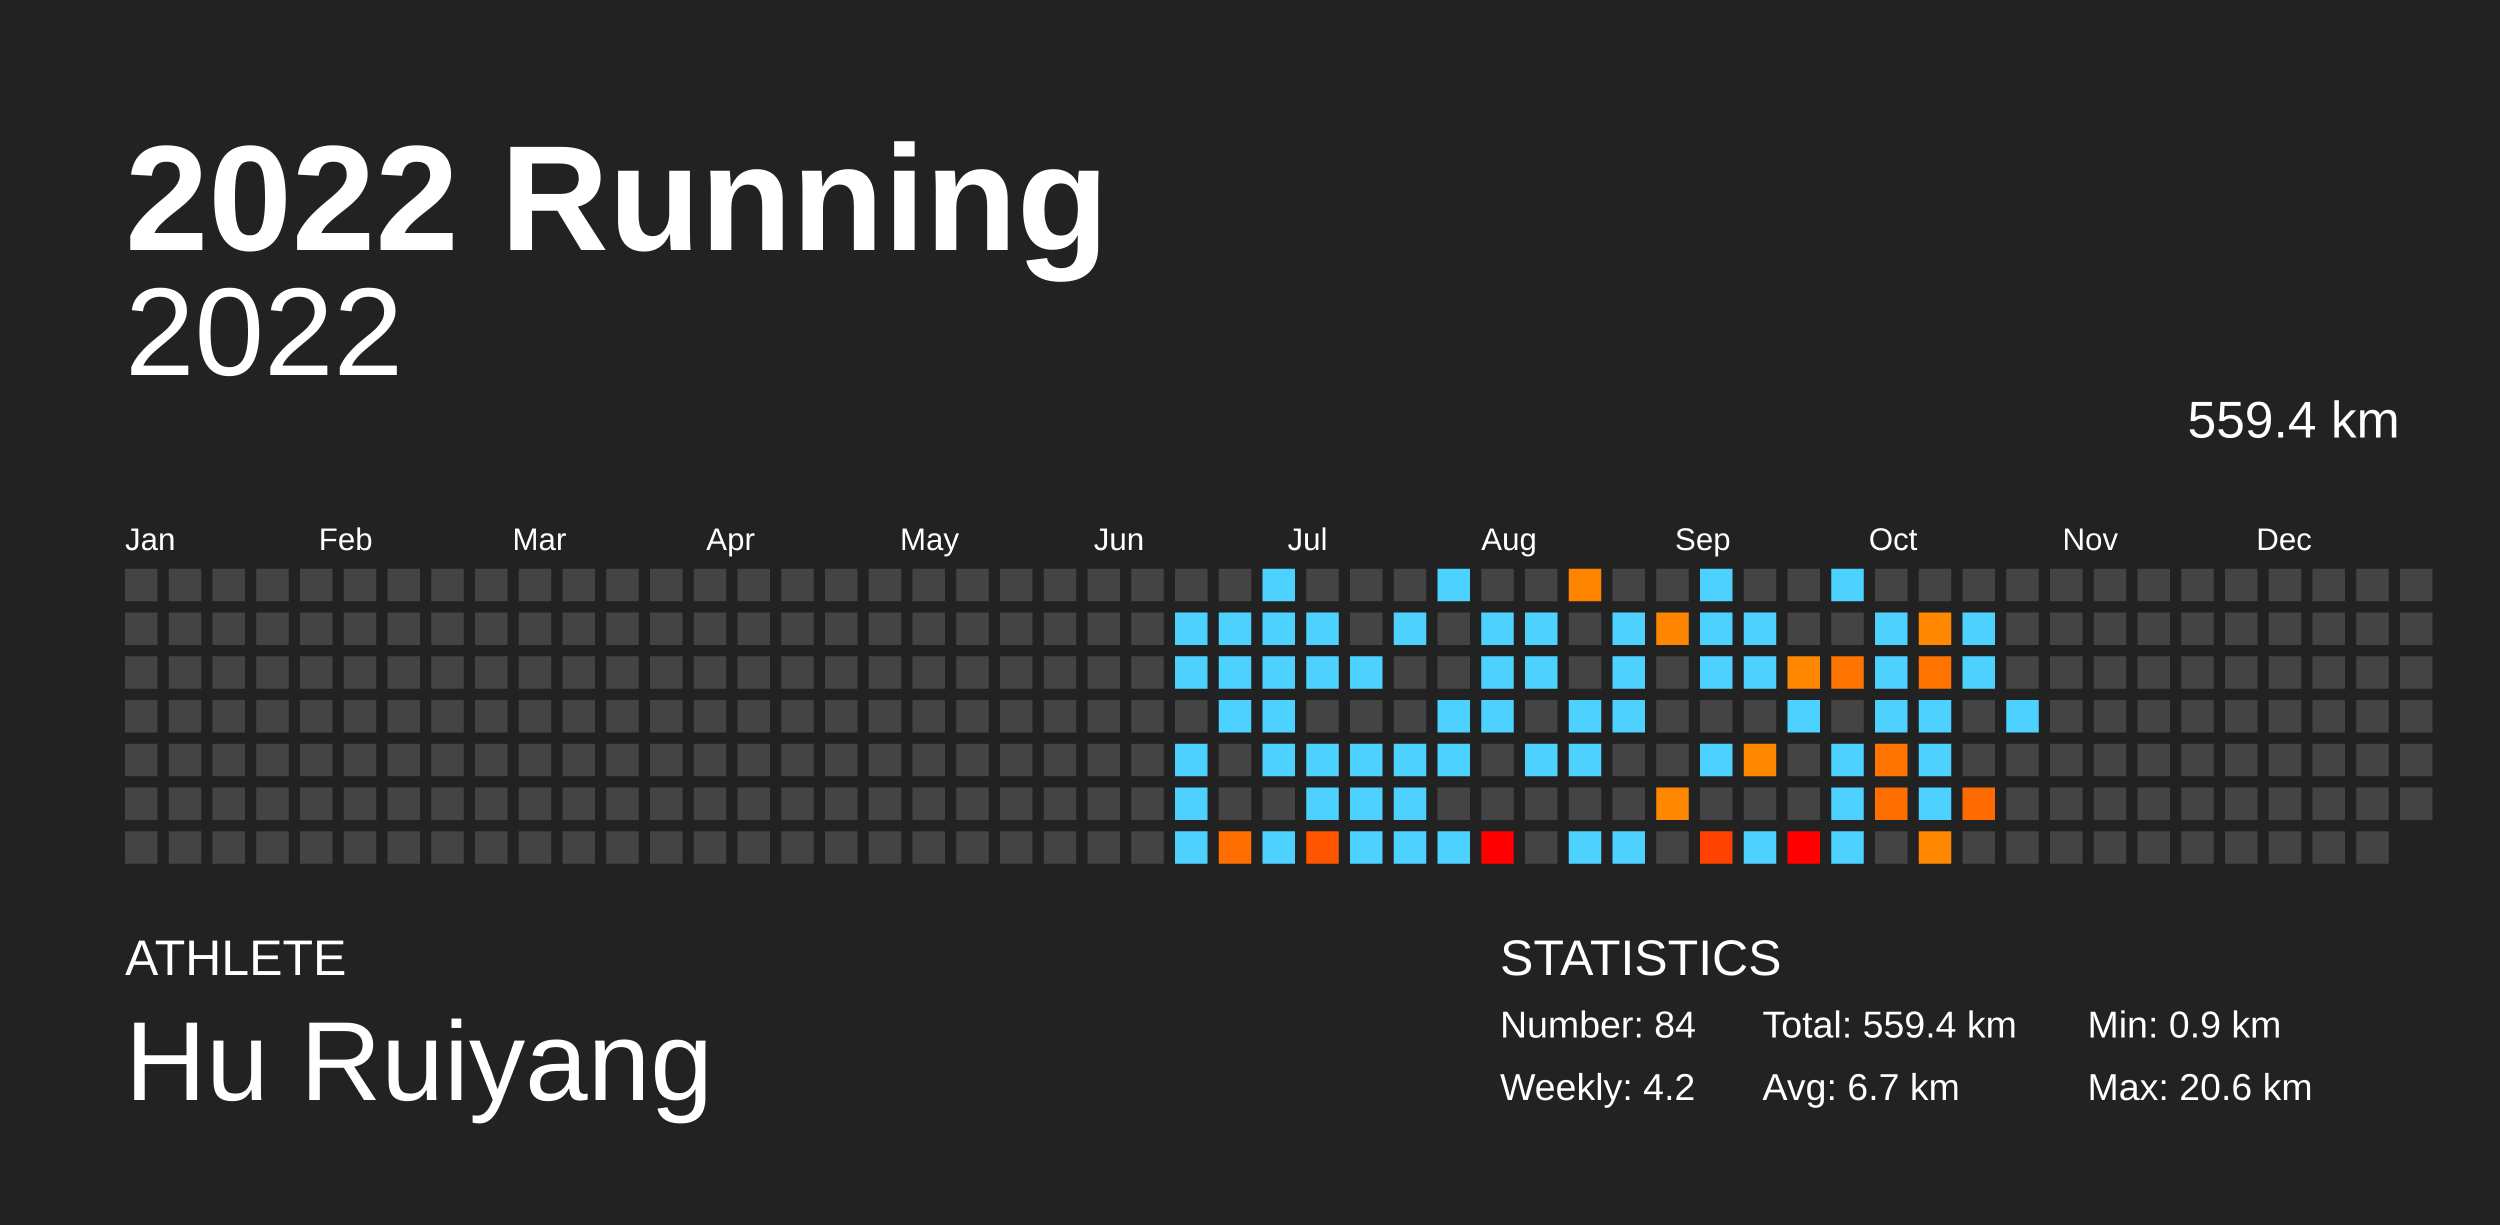
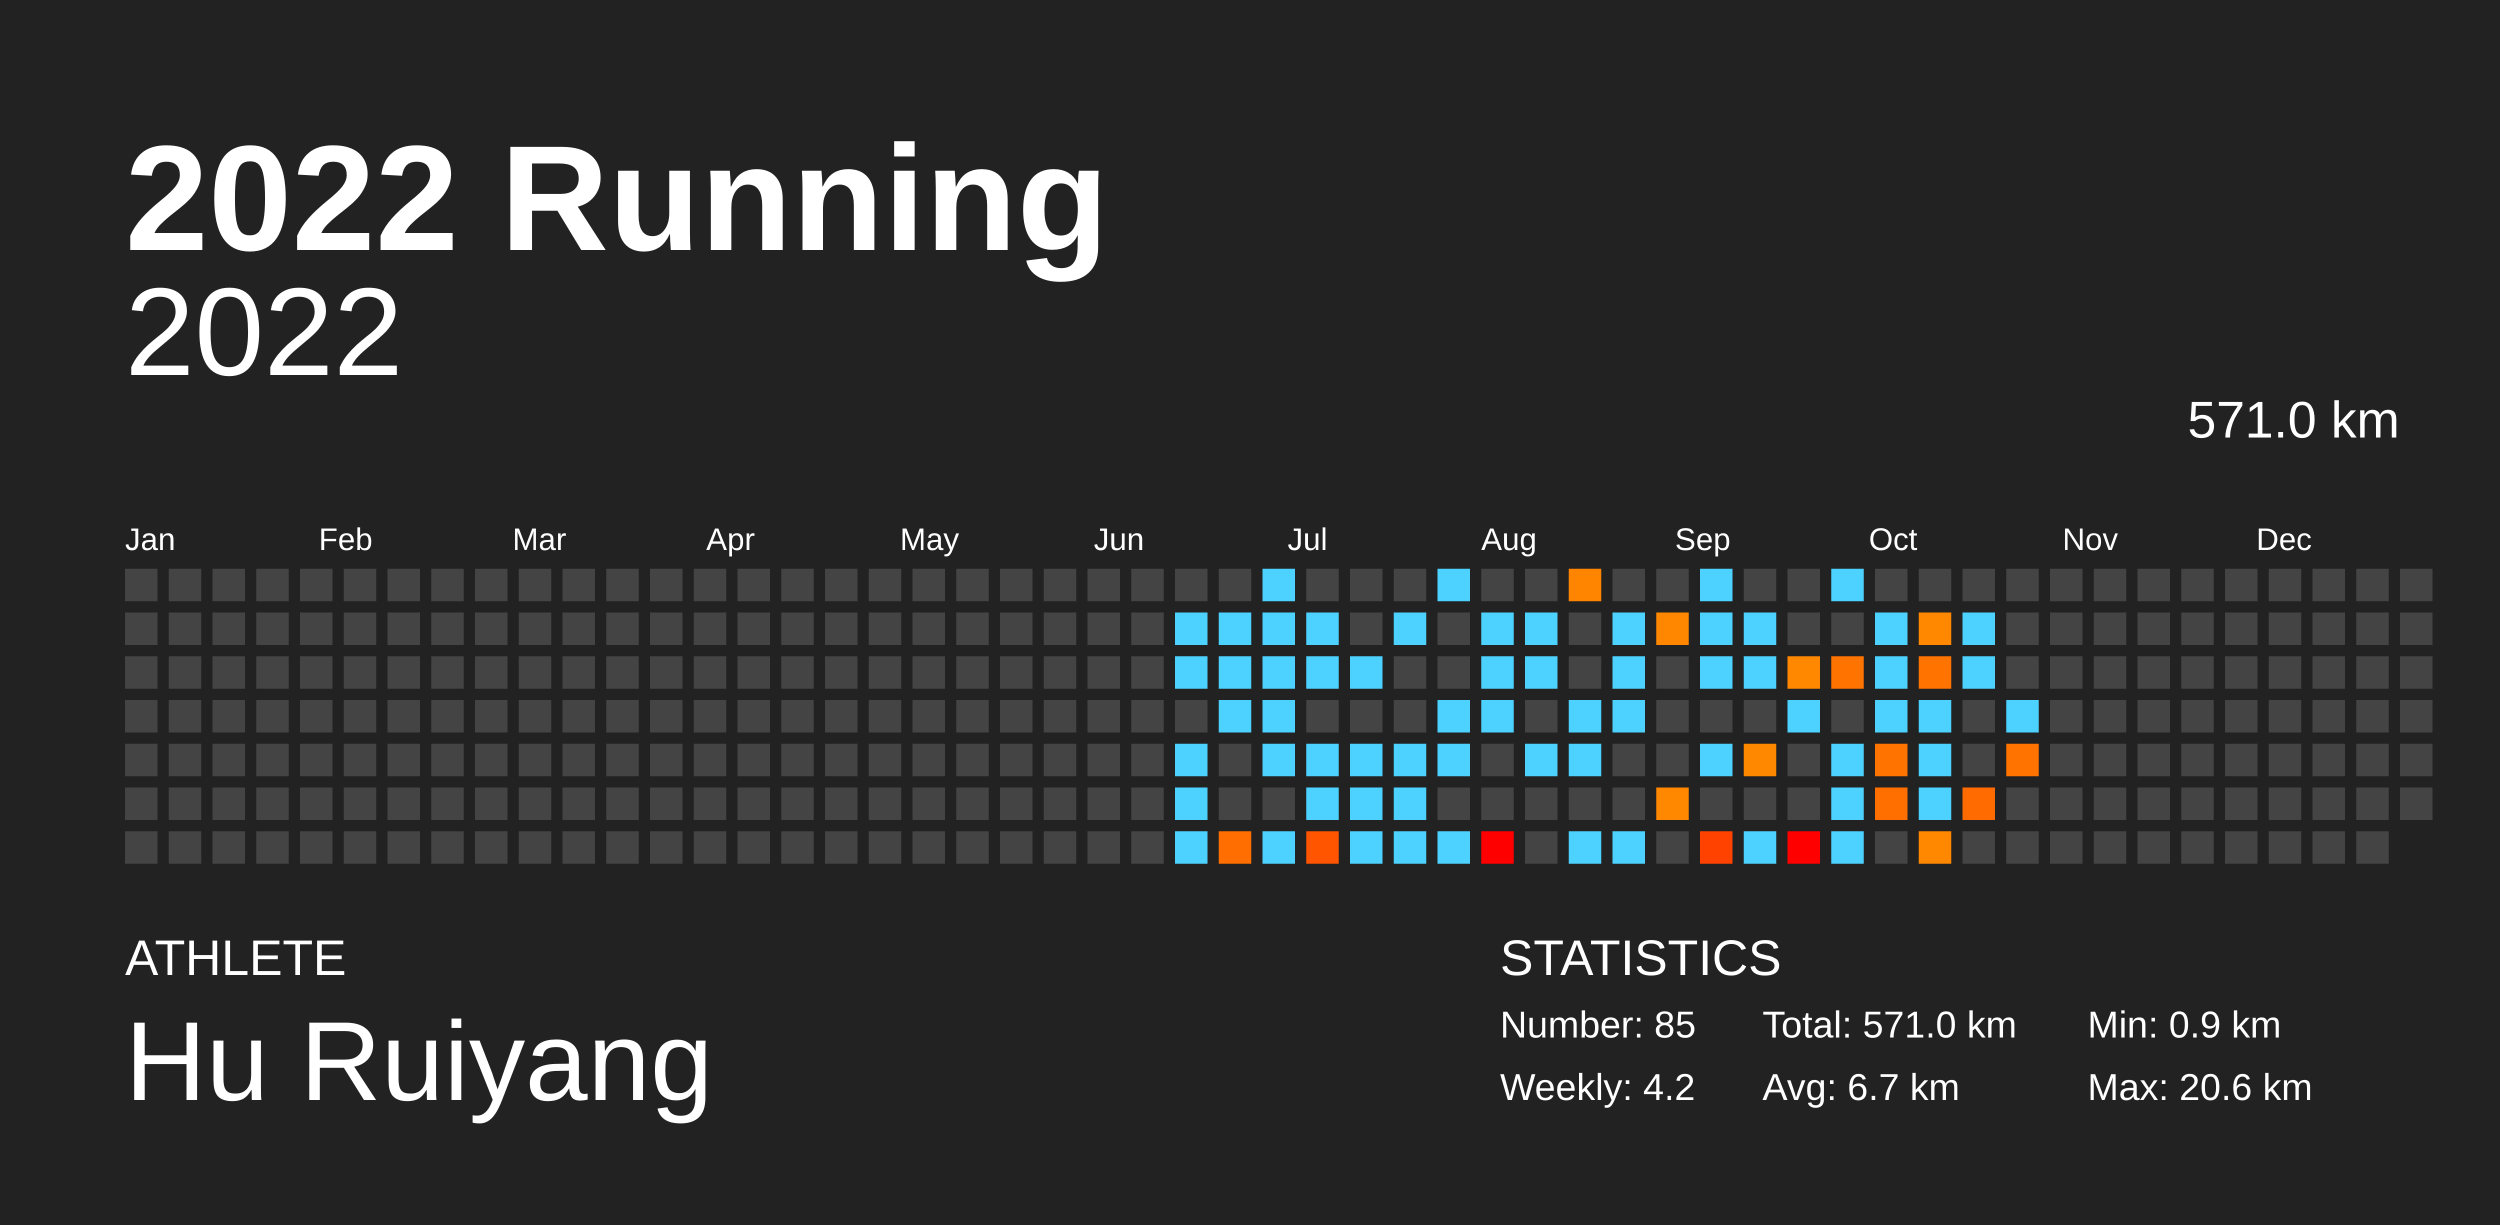
<svg xmlns="http://www.w3.org/2000/svg" baseProfile="full" height="98mm" version="1.1" viewBox="0,0,200,98" width="200mm">
  <defs />
  <rect fill="#222222" height="98" width="200" x="0" y="0" />
  <text fill="#FFFFFF" style="font-size:12px; font-family:Arial; font-weight:bold;" x="10" y="20">2022 Running</text>
  <text fill="#FFFFFF" style="font-size:4px; font-family:Arial" x="10" y="78">ATHLETE</text>
  <text fill="#FFFFFF" style="font-size:9px; font-family:Arial" x="10" y="88">Hu Ruiyang</text>
  <text fill="#FFFFFF" style="font-size:4px; font-family:Arial" x="120" y="78">STATISTICS</text>
-   <text fill="#FFFFFF" style="font-size:3px; font-family:Arial" x="120" y="83">Number: 84</text>
+   <text fill="#FFFFFF" style="font-size:3px; font-family:Arial" x="120" y="83">Number: 85</text>
  <text fill="#FFFFFF" style="font-size:3px; font-family:Arial" x="120" y="88">Weekly: 4.2</text>
-   <text fill="#FFFFFF" style="font-size:3px; font-family:Arial" x="141" y="83">Total: 559.4 km</text>
+   <text fill="#FFFFFF" style="font-size:3px; font-family:Arial" x="141" y="83">Total: 571.0 km</text>
  <text fill="#FFFFFF" style="font-size:3px; font-family:Arial" x="141" y="88">Avg: 6.7 km</text>
  <text fill="#FFFFFF" style="font-size:3px; font-family:Arial" x="167" y="83">Min: 0.9 km</text>
  <text fill="#FFFFFF" style="font-size:3px; font-family:Arial" x="167" y="88">Max: 20.6 km</text>
  <text alignment-baseline="hanging" fill="#FFFFFF" style="font-size:10.0px; font-family:Arial;" x="10" y="30">2022</text>
-   <text alignment-baseline="hanging" fill="#FFFFFF" style="font-size:4.125px; font-family:Arial;" x="175" y="35">559.4 km</text>
+   <text alignment-baseline="hanging" fill="#FFFFFF" style="font-size:4.125px; font-family:Arial;" x="175" y="35">571.0 km</text>
  <text fill="#FFFFFF" style="font-size:2.5px; font-family:Arial" x="10.0" y="44">Jan</text>
  <text fill="#FFFFFF" style="font-size:2.5px; font-family:Arial" x="25.5" y="44">Feb</text>
  <text fill="#FFFFFF" style="font-size:2.5px; font-family:Arial" x="41.0" y="44">Mar</text>
  <text fill="#FFFFFF" style="font-size:2.5px; font-family:Arial" x="56.5" y="44">Apr</text>
  <text fill="#FFFFFF" style="font-size:2.5px; font-family:Arial" x="72.0" y="44">May</text>
  <text fill="#FFFFFF" style="font-size:2.5px; font-family:Arial" x="87.5" y="44">Jun</text>
  <text fill="#FFFFFF" style="font-size:2.5px; font-family:Arial" x="103.0" y="44">Jul</text>
  <text fill="#FFFFFF" style="font-size:2.5px; font-family:Arial" x="118.5" y="44">Aug</text>
  <text fill="#FFFFFF" style="font-size:2.5px; font-family:Arial" x="134.0" y="44">Sep</text>
  <text fill="#FFFFFF" style="font-size:2.5px; font-family:Arial" x="149.5" y="44">Oct</text>
  <text fill="#FFFFFF" style="font-size:2.5px; font-family:Arial" x="165.0" y="44">Nov</text>
  <text fill="#FFFFFF" style="font-size:2.5px; font-family:Arial" x="180.5" y="44">Dec</text>
  <rect fill="#444444" height="2.6" width="2.6" x="10.0" y="45.5" />
  <rect fill="#444444" height="2.6" width="2.6" x="10.0" y="49.0" />
  <rect fill="#444444" height="2.6" width="2.6" x="10.0" y="52.5" />
  <rect fill="#444444" height="2.6" width="2.6" x="10.0" y="56.0" />
  <rect fill="#444444" height="2.6" width="2.6" x="10.0" y="59.5" />
  <rect fill="#444444" height="2.6" width="2.6" x="10.0" y="63.0" />
  <rect fill="#444444" height="2.6" width="2.6" x="10.0" y="66.5" />
  <rect fill="#444444" height="2.6" width="2.6" x="13.5" y="45.5" />
  <rect fill="#444444" height="2.6" width="2.6" x="13.5" y="49.0" />
  <rect fill="#444444" height="2.6" width="2.6" x="13.5" y="52.5" />
  <rect fill="#444444" height="2.6" width="2.6" x="13.5" y="56.0" />
  <rect fill="#444444" height="2.6" width="2.6" x="13.5" y="59.5" />
  <rect fill="#444444" height="2.6" width="2.6" x="13.5" y="63.0" />
  <rect fill="#444444" height="2.6" width="2.6" x="13.5" y="66.5" />
  <rect fill="#444444" height="2.6" width="2.6" x="17.0" y="45.5" />
  <rect fill="#444444" height="2.6" width="2.6" x="17.0" y="49.0" />
  <rect fill="#444444" height="2.6" width="2.6" x="17.0" y="52.5" />
  <rect fill="#444444" height="2.6" width="2.6" x="17.0" y="56.0" />
  <rect fill="#444444" height="2.6" width="2.6" x="17.0" y="59.5" />
  <rect fill="#444444" height="2.6" width="2.6" x="17.0" y="63.0" />
  <rect fill="#444444" height="2.6" width="2.6" x="17.0" y="66.5" />
  <rect fill="#444444" height="2.6" width="2.6" x="20.5" y="45.5" />
  <rect fill="#444444" height="2.6" width="2.6" x="20.5" y="49.0" />
  <rect fill="#444444" height="2.6" width="2.6" x="20.5" y="52.5" />
  <rect fill="#444444" height="2.6" width="2.6" x="20.5" y="56.0" />
  <rect fill="#444444" height="2.6" width="2.6" x="20.5" y="59.5" />
  <rect fill="#444444" height="2.6" width="2.6" x="20.5" y="63.0" />
  <rect fill="#444444" height="2.6" width="2.6" x="20.5" y="66.5" />
  <rect fill="#444444" height="2.6" width="2.6" x="24.0" y="45.5" />
  <rect fill="#444444" height="2.6" width="2.6" x="24.0" y="49.0" />
  <rect fill="#444444" height="2.6" width="2.6" x="24.0" y="52.5" />
  <rect fill="#444444" height="2.6" width="2.6" x="24.0" y="56.0" />
  <rect fill="#444444" height="2.6" width="2.6" x="24.0" y="59.5" />
  <rect fill="#444444" height="2.6" width="2.6" x="24.0" y="63.0" />
  <rect fill="#444444" height="2.6" width="2.6" x="24.0" y="66.5" />
  <rect fill="#444444" height="2.6" width="2.6" x="27.5" y="45.5" />
  <rect fill="#444444" height="2.6" width="2.6" x="27.5" y="49.0" />
  <rect fill="#444444" height="2.6" width="2.6" x="27.5" y="52.5" />
  <rect fill="#444444" height="2.6" width="2.6" x="27.5" y="56.0" />
  <rect fill="#444444" height="2.6" width="2.6" x="27.5" y="59.5" />
  <rect fill="#444444" height="2.6" width="2.6" x="27.5" y="63.0" />
  <rect fill="#444444" height="2.6" width="2.6" x="27.5" y="66.5" />
  <rect fill="#444444" height="2.6" width="2.6" x="31.0" y="45.5" />
  <rect fill="#444444" height="2.6" width="2.6" x="31.0" y="49.0" />
  <rect fill="#444444" height="2.6" width="2.6" x="31.0" y="52.5" />
  <rect fill="#444444" height="2.6" width="2.6" x="31.0" y="56.0" />
  <rect fill="#444444" height="2.6" width="2.6" x="31.0" y="59.5" />
  <rect fill="#444444" height="2.6" width="2.6" x="31.0" y="63.0" />
  <rect fill="#444444" height="2.6" width="2.6" x="31.0" y="66.5" />
  <rect fill="#444444" height="2.6" width="2.6" x="34.5" y="45.5" />
  <rect fill="#444444" height="2.6" width="2.6" x="34.5" y="49.0" />
  <rect fill="#444444" height="2.6" width="2.6" x="34.5" y="52.5" />
  <rect fill="#444444" height="2.6" width="2.6" x="34.5" y="56.0" />
  <rect fill="#444444" height="2.6" width="2.6" x="34.5" y="59.5" />
  <rect fill="#444444" height="2.6" width="2.6" x="34.5" y="63.0" />
  <rect fill="#444444" height="2.6" width="2.6" x="34.5" y="66.5" />
  <rect fill="#444444" height="2.6" width="2.6" x="38.0" y="45.5" />
  <rect fill="#444444" height="2.6" width="2.6" x="38.0" y="49.0" />
  <rect fill="#444444" height="2.6" width="2.6" x="38.0" y="52.5" />
  <rect fill="#444444" height="2.6" width="2.6" x="38.0" y="56.0" />
  <rect fill="#444444" height="2.6" width="2.6" x="38.0" y="59.5" />
  <rect fill="#444444" height="2.6" width="2.6" x="38.0" y="63.0" />
  <rect fill="#444444" height="2.6" width="2.6" x="38.0" y="66.5" />
  <rect fill="#444444" height="2.6" width="2.6" x="41.5" y="45.5" />
  <rect fill="#444444" height="2.6" width="2.6" x="41.5" y="49.0" />
  <rect fill="#444444" height="2.6" width="2.6" x="41.5" y="52.5" />
  <rect fill="#444444" height="2.6" width="2.6" x="41.5" y="56.0" />
  <rect fill="#444444" height="2.6" width="2.6" x="41.5" y="59.5" />
  <rect fill="#444444" height="2.6" width="2.6" x="41.5" y="63.0" />
  <rect fill="#444444" height="2.6" width="2.6" x="41.5" y="66.5" />
  <rect fill="#444444" height="2.6" width="2.6" x="45.0" y="45.5" />
  <rect fill="#444444" height="2.6" width="2.6" x="45.0" y="49.0" />
  <rect fill="#444444" height="2.6" width="2.6" x="45.0" y="52.5" />
  <rect fill="#444444" height="2.6" width="2.6" x="45.0" y="56.0" />
  <rect fill="#444444" height="2.6" width="2.6" x="45.0" y="59.5" />
  <rect fill="#444444" height="2.6" width="2.6" x="45.0" y="63.0" />
  <rect fill="#444444" height="2.6" width="2.6" x="45.0" y="66.5" />
  <rect fill="#444444" height="2.6" width="2.6" x="48.5" y="45.5" />
  <rect fill="#444444" height="2.6" width="2.6" x="48.5" y="49.0" />
  <rect fill="#444444" height="2.6" width="2.6" x="48.5" y="52.5" />
  <rect fill="#444444" height="2.6" width="2.6" x="48.5" y="56.0" />
  <rect fill="#444444" height="2.6" width="2.6" x="48.5" y="59.5" />
  <rect fill="#444444" height="2.6" width="2.6" x="48.5" y="63.0" />
  <rect fill="#444444" height="2.6" width="2.6" x="48.5" y="66.5" />
  <rect fill="#444444" height="2.6" width="2.6" x="52.0" y="45.5" />
  <rect fill="#444444" height="2.6" width="2.6" x="52.0" y="49.0" />
  <rect fill="#444444" height="2.6" width="2.6" x="52.0" y="52.5" />
  <rect fill="#444444" height="2.6" width="2.6" x="52.0" y="56.0" />
  <rect fill="#444444" height="2.6" width="2.6" x="52.0" y="59.5" />
  <rect fill="#444444" height="2.6" width="2.6" x="52.0" y="63.0" />
  <rect fill="#444444" height="2.6" width="2.6" x="52.0" y="66.5" />
  <rect fill="#444444" height="2.6" width="2.6" x="55.5" y="45.5" />
  <rect fill="#444444" height="2.6" width="2.6" x="55.5" y="49.0" />
  <rect fill="#444444" height="2.6" width="2.6" x="55.5" y="52.5" />
  <rect fill="#444444" height="2.6" width="2.6" x="55.5" y="56.0" />
  <rect fill="#444444" height="2.6" width="2.6" x="55.5" y="59.5" />
  <rect fill="#444444" height="2.6" width="2.6" x="55.5" y="63.0" />
  <rect fill="#444444" height="2.6" width="2.6" x="55.5" y="66.5" />
  <rect fill="#444444" height="2.6" width="2.6" x="59.0" y="45.5" />
  <rect fill="#444444" height="2.6" width="2.6" x="59.0" y="49.0" />
  <rect fill="#444444" height="2.6" width="2.6" x="59.0" y="52.5" />
  <rect fill="#444444" height="2.6" width="2.6" x="59.0" y="56.0" />
  <rect fill="#444444" height="2.6" width="2.6" x="59.0" y="59.5" />
  <rect fill="#444444" height="2.6" width="2.6" x="59.0" y="63.0" />
  <rect fill="#444444" height="2.6" width="2.6" x="59.0" y="66.5" />
  <rect fill="#444444" height="2.6" width="2.6" x="62.5" y="45.5" />
  <rect fill="#444444" height="2.6" width="2.6" x="62.5" y="49.0" />
  <rect fill="#444444" height="2.6" width="2.6" x="62.5" y="52.5" />
  <rect fill="#444444" height="2.6" width="2.6" x="62.5" y="56.0" />
  <rect fill="#444444" height="2.6" width="2.6" x="62.5" y="59.5" />
  <rect fill="#444444" height="2.6" width="2.6" x="62.5" y="63.0" />
  <rect fill="#444444" height="2.6" width="2.6" x="62.5" y="66.5" />
  <rect fill="#444444" height="2.6" width="2.6" x="66.0" y="45.5" />
  <rect fill="#444444" height="2.6" width="2.6" x="66.0" y="49.0" />
  <rect fill="#444444" height="2.6" width="2.6" x="66.0" y="52.5" />
  <rect fill="#444444" height="2.6" width="2.6" x="66.0" y="56.0" />
  <rect fill="#444444" height="2.6" width="2.6" x="66.0" y="59.5" />
  <rect fill="#444444" height="2.6" width="2.6" x="66.0" y="63.0" />
  <rect fill="#444444" height="2.6" width="2.6" x="66.0" y="66.5" />
  <rect fill="#444444" height="2.6" width="2.6" x="69.5" y="45.5" />
  <rect fill="#444444" height="2.6" width="2.6" x="69.5" y="49.0" />
  <rect fill="#444444" height="2.6" width="2.6" x="69.5" y="52.5" />
  <rect fill="#444444" height="2.6" width="2.6" x="69.5" y="56.0" />
  <rect fill="#444444" height="2.6" width="2.6" x="69.5" y="59.5" />
  <rect fill="#444444" height="2.6" width="2.6" x="69.5" y="63.0" />
  <rect fill="#444444" height="2.6" width="2.6" x="69.5" y="66.5" />
  <rect fill="#444444" height="2.6" width="2.6" x="73.0" y="45.5" />
  <rect fill="#444444" height="2.6" width="2.6" x="73.0" y="49.0" />
  <rect fill="#444444" height="2.6" width="2.6" x="73.0" y="52.5" />
  <rect fill="#444444" height="2.6" width="2.6" x="73.0" y="56.0" />
  <rect fill="#444444" height="2.6" width="2.6" x="73.0" y="59.5" />
  <rect fill="#444444" height="2.6" width="2.6" x="73.0" y="63.0" />
  <rect fill="#444444" height="2.6" width="2.6" x="73.0" y="66.5" />
  <rect fill="#444444" height="2.6" width="2.6" x="76.5" y="45.5" />
  <rect fill="#444444" height="2.6" width="2.6" x="76.5" y="49.0" />
  <rect fill="#444444" height="2.6" width="2.6" x="76.5" y="52.5" />
  <rect fill="#444444" height="2.6" width="2.6" x="76.5" y="56.0" />
  <rect fill="#444444" height="2.6" width="2.6" x="76.5" y="59.5" />
  <rect fill="#444444" height="2.6" width="2.6" x="76.5" y="63.0" />
  <rect fill="#444444" height="2.6" width="2.6" x="76.5" y="66.5" />
  <rect fill="#444444" height="2.6" width="2.6" x="80.0" y="45.5" />
  <rect fill="#444444" height="2.6" width="2.6" x="80.0" y="49.0" />
  <rect fill="#444444" height="2.6" width="2.6" x="80.0" y="52.5" />
  <rect fill="#444444" height="2.6" width="2.6" x="80.0" y="56.0" />
  <rect fill="#444444" height="2.6" width="2.6" x="80.0" y="59.5" />
  <rect fill="#444444" height="2.6" width="2.6" x="80.0" y="63.0" />
  <rect fill="#444444" height="2.6" width="2.6" x="80.0" y="66.5" />
  <rect fill="#444444" height="2.6" width="2.6" x="83.5" y="45.5" />
  <rect fill="#444444" height="2.6" width="2.6" x="83.5" y="49.0" />
  <rect fill="#444444" height="2.6" width="2.6" x="83.5" y="52.5" />
  <rect fill="#444444" height="2.6" width="2.6" x="83.5" y="56.0" />
  <rect fill="#444444" height="2.6" width="2.6" x="83.5" y="59.5" />
  <rect fill="#444444" height="2.6" width="2.6" x="83.5" y="63.0" />
  <rect fill="#444444" height="2.6" width="2.6" x="83.5" y="66.5" />
  <rect fill="#444444" height="2.6" width="2.6" x="87.0" y="45.5" />
  <rect fill="#444444" height="2.6" width="2.6" x="87.0" y="49.0" />
  <rect fill="#444444" height="2.6" width="2.6" x="87.0" y="52.5" />
  <rect fill="#444444" height="2.6" width="2.6" x="87.0" y="56.0" />
  <rect fill="#444444" height="2.6" width="2.6" x="87.0" y="59.5" />
  <rect fill="#444444" height="2.6" width="2.6" x="87.0" y="63.0" />
  <rect fill="#444444" height="2.6" width="2.6" x="87.0" y="66.5" />
  <rect fill="#444444" height="2.6" width="2.6" x="90.5" y="45.5" />
  <rect fill="#444444" height="2.6" width="2.6" x="90.5" y="49.0" />
  <rect fill="#444444" height="2.6" width="2.6" x="90.5" y="52.5" />
  <rect fill="#444444" height="2.6" width="2.6" x="90.5" y="56.0" />
  <rect fill="#444444" height="2.6" width="2.6" x="90.5" y="59.5" />
  <rect fill="#444444" height="2.6" width="2.6" x="90.5" y="63.0" />
  <rect fill="#444444" height="2.6" width="2.6" x="90.5" y="66.5" />
  <rect fill="#444444" height="2.6" width="2.6" x="94.0" y="45.5" />
  <rect fill="#4dd2ff" height="2.6" width="2.6" x="94.0" y="49.0" />
  <rect fill="#4dd2ff" height="2.6" width="2.6" x="94.0" y="52.5" />
  <rect fill="#444444" height="2.6" width="2.6" x="94.0" y="56.0" />
  <rect fill="#4dd2ff" height="2.6" width="2.6" x="94.0" y="59.5" />
  <rect fill="#4dd2ff" height="2.6" width="2.6" x="94.0" y="63.0" />
  <rect fill="#4dd2ff" height="2.6" width="2.6" x="94.0" y="66.5" />
  <rect fill="#444444" height="2.6" width="2.6" x="97.5" y="45.5" />
  <rect fill="#4dd2ff" height="2.6" width="2.6" x="97.5" y="49.0" />
  <rect fill="#4dd2ff" height="2.6" width="2.6" x="97.5" y="52.5" />
  <rect fill="#4dd2ff" height="2.6" width="2.6" x="97.5" y="56.0" />
  <rect fill="#444444" height="2.6" width="2.6" x="97.5" y="59.5" />
  <rect fill="#444444" height="2.6" width="2.6" x="97.5" y="63.0" />
  <rect fill="#ff6e00" height="2.6" width="2.6" x="97.5" y="66.5" />
  <rect fill="#4dd2ff" height="2.6" width="2.6" x="101.0" y="45.5" />
  <rect fill="#4dd2ff" height="2.6" width="2.6" x="101.0" y="49.0" />
  <rect fill="#4dd2ff" height="2.6" width="2.6" x="101.0" y="52.5" />
  <rect fill="#4dd2ff" height="2.6" width="2.6" x="101.0" y="56.0" />
  <rect fill="#4dd2ff" height="2.6" width="2.6" x="101.0" y="59.5" />
  <rect fill="#444444" height="2.6" width="2.6" x="101.0" y="63.0" />
  <rect fill="#4dd2ff" height="2.6" width="2.6" x="101.0" y="66.5" />
  <rect fill="#444444" height="2.6" width="2.6" x="104.5" y="45.5" />
  <rect fill="#4dd2ff" height="2.6" width="2.6" x="104.5" y="49.0" />
  <rect fill="#4dd2ff" height="2.6" width="2.6" x="104.5" y="52.5" />
  <rect fill="#444444" height="2.6" width="2.6" x="104.5" y="56.0" />
  <rect fill="#4dd2ff" height="2.6" width="2.6" x="104.5" y="59.5" />
  <rect fill="#4dd2ff" height="2.6" width="2.6" x="104.5" y="63.0" />
  <rect fill="#ff5400" height="2.6" width="2.6" x="104.5" y="66.5" />
  <rect fill="#444444" height="2.6" width="2.6" x="108.0" y="45.5" />
  <rect fill="#444444" height="2.6" width="2.6" x="108.0" y="49.0" />
  <rect fill="#4dd2ff" height="2.6" width="2.6" x="108.0" y="52.5" />
  <rect fill="#444444" height="2.6" width="2.6" x="108.0" y="56.0" />
  <rect fill="#4dd2ff" height="2.6" width="2.6" x="108.0" y="59.5" />
  <rect fill="#4dd2ff" height="2.6" width="2.6" x="108.0" y="63.0" />
  <rect fill="#4dd2ff" height="2.6" width="2.6" x="108.0" y="66.5" />
  <rect fill="#444444" height="2.6" width="2.6" x="111.5" y="45.5" />
  <rect fill="#4dd2ff" height="2.6" width="2.6" x="111.5" y="49.0" />
  <rect fill="#444444" height="2.6" width="2.6" x="111.5" y="52.5" />
  <rect fill="#444444" height="2.6" width="2.6" x="111.5" y="56.0" />
  <rect fill="#4dd2ff" height="2.6" width="2.6" x="111.5" y="59.5" />
  <rect fill="#4dd2ff" height="2.6" width="2.6" x="111.5" y="63.0" />
  <rect fill="#4dd2ff" height="2.6" width="2.6" x="111.5" y="66.5" />
  <rect fill="#4dd2ff" height="2.6" width="2.6" x="115.0" y="45.5" />
  <rect fill="#444444" height="2.6" width="2.6" x="115.0" y="49.0" />
  <rect fill="#444444" height="2.6" width="2.6" x="115.0" y="52.5" />
  <rect fill="#4dd2ff" height="2.6" width="2.6" x="115.0" y="56.0" />
  <rect fill="#4dd2ff" height="2.6" width="2.6" x="115.0" y="59.5" />
  <rect fill="#444444" height="2.6" width="2.6" x="115.0" y="63.0" />
  <rect fill="#4dd2ff" height="2.6" width="2.6" x="115.0" y="66.5" />
  <rect fill="#444444" height="2.6" width="2.6" x="118.5" y="45.5" />
  <rect fill="#4dd2ff" height="2.6" width="2.6" x="118.5" y="49.0" />
  <rect fill="#4dd2ff" height="2.6" width="2.6" x="118.5" y="52.5" />
  <rect fill="#4dd2ff" height="2.6" width="2.6" x="118.5" y="56.0" />
  <rect fill="#444444" height="2.6" width="2.6" x="118.5" y="59.5" />
  <rect fill="#444444" height="2.6" width="2.6" x="118.5" y="63.0" />
  <rect fill="red" height="2.6" width="2.6" x="118.5" y="66.5" />
  <rect fill="#444444" height="2.6" width="2.6" x="122.0" y="45.5" />
  <rect fill="#4dd2ff" height="2.6" width="2.6" x="122.0" y="49.0" />
  <rect fill="#4dd2ff" height="2.6" width="2.6" x="122.0" y="52.5" />
  <rect fill="#444444" height="2.6" width="2.6" x="122.0" y="56.0" />
  <rect fill="#4dd2ff" height="2.6" width="2.6" x="122.0" y="59.5" />
  <rect fill="#444444" height="2.6" width="2.6" x="122.0" y="63.0" />
  <rect fill="#444444" height="2.6" width="2.6" x="122.0" y="66.5" />
  <rect fill="#ff8400" height="2.6" width="2.6" x="125.5" y="45.5" />
  <rect fill="#444444" height="2.6" width="2.6" x="125.5" y="49.0" />
  <rect fill="#444444" height="2.6" width="2.6" x="125.5" y="52.5" />
  <rect fill="#4dd2ff" height="2.6" width="2.6" x="125.5" y="56.0" />
  <rect fill="#4dd2ff" height="2.6" width="2.6" x="125.5" y="59.5" />
  <rect fill="#444444" height="2.6" width="2.6" x="125.5" y="63.0" />
  <rect fill="#4dd2ff" height="2.6" width="2.6" x="125.5" y="66.5" />
  <rect fill="#444444" height="2.6" width="2.6" x="129.0" y="45.5" />
  <rect fill="#4dd2ff" height="2.6" width="2.6" x="129.0" y="49.0" />
  <rect fill="#4dd2ff" height="2.6" width="2.6" x="129.0" y="52.5" />
  <rect fill="#4dd2ff" height="2.6" width="2.6" x="129.0" y="56.0" />
  <rect fill="#444444" height="2.6" width="2.6" x="129.0" y="59.5" />
  <rect fill="#444444" height="2.6" width="2.6" x="129.0" y="63.0" />
  <rect fill="#4dd2ff" height="2.6" width="2.6" x="129.0" y="66.5" />
  <rect fill="#444444" height="2.6" width="2.6" x="132.5" y="45.5" />
  <rect fill="#ff8700" height="2.6" width="2.6" x="132.5" y="49.0" />
  <rect fill="#444444" height="2.6" width="2.6" x="132.5" y="52.5" />
  <rect fill="#444444" height="2.6" width="2.6" x="132.5" y="56.0" />
  <rect fill="#444444" height="2.6" width="2.6" x="132.5" y="59.5" />
  <rect fill="#ff8800" height="2.6" width="2.6" x="132.5" y="63.0" />
  <rect fill="#444444" height="2.6" width="2.6" x="132.5" y="66.5" />
  <rect fill="#4dd2ff" height="2.6" width="2.6" x="136.0" y="45.5" />
  <rect fill="#4dd2ff" height="2.6" width="2.6" x="136.0" y="49.0" />
  <rect fill="#4dd2ff" height="2.6" width="2.6" x="136.0" y="52.5" />
  <rect fill="#444444" height="2.6" width="2.6" x="136.0" y="56.0" />
  <rect fill="#4dd2ff" height="2.6" width="2.6" x="136.0" y="59.5" />
  <rect fill="#444444" height="2.6" width="2.6" x="136.0" y="63.0" />
  <rect fill="#ff4200" height="2.6" width="2.6" x="136.0" y="66.5" />
  <rect fill="#444444" height="2.6" width="2.6" x="139.5" y="45.5" />
  <rect fill="#4dd2ff" height="2.6" width="2.6" x="139.5" y="49.0" />
  <rect fill="#4dd2ff" height="2.6" width="2.6" x="139.5" y="52.5" />
  <rect fill="#444444" height="2.6" width="2.6" x="139.5" y="56.0" />
  <rect fill="#ff8800" height="2.6" width="2.6" x="139.5" y="59.5" />
  <rect fill="#444444" height="2.6" width="2.6" x="139.5" y="63.0" />
  <rect fill="#4dd2ff" height="2.6" width="2.6" x="139.5" y="66.5" />
  <rect fill="#444444" height="2.6" width="2.6" x="143.0" y="45.5" />
  <rect fill="#444444" height="2.6" width="2.6" x="143.0" y="49.0" />
  <rect fill="#ff8800" height="2.6" width="2.6" x="143.0" y="52.5" />
  <rect fill="#4dd2ff" height="2.6" width="2.6" x="143.0" y="56.0" />
  <rect fill="#444444" height="2.6" width="2.6" x="143.0" y="59.5" />
  <rect fill="#444444" height="2.6" width="2.6" x="143.0" y="63.0" />
  <rect fill="red" height="2.6" width="2.6" x="143.0" y="66.5" />
  <rect fill="#4dd2ff" height="2.6" width="2.6" x="146.5" y="45.5" />
  <rect fill="#444444" height="2.6" width="2.6" x="146.5" y="49.0" />
  <rect fill="#ff7400" height="2.6" width="2.6" x="146.5" y="52.5" />
  <rect fill="#444444" height="2.6" width="2.6" x="146.5" y="56.0" />
  <rect fill="#4dd2ff" height="2.6" width="2.6" x="146.5" y="59.5" />
  <rect fill="#4dd2ff" height="2.6" width="2.6" x="146.5" y="63.0" />
  <rect fill="#4dd2ff" height="2.6" width="2.6" x="146.5" y="66.5" />
  <rect fill="#444444" height="2.6" width="2.6" x="150.0" y="45.5" />
  <rect fill="#4dd2ff" height="2.6" width="2.6" x="150.0" y="49.0" />
  <rect fill="#4dd2ff" height="2.6" width="2.6" x="150.0" y="52.5" />
  <rect fill="#4dd2ff" height="2.6" width="2.6" x="150.0" y="56.0" />
  <rect fill="#ff7400" height="2.6" width="2.6" x="150.0" y="59.5" />
  <rect fill="#ff6f00" height="2.6" width="2.6" x="150.0" y="63.0" />
  <rect fill="#444444" height="2.6" width="2.6" x="150.0" y="66.5" />
  <rect fill="#444444" height="2.6" width="2.6" x="153.5" y="45.5" />
  <rect fill="#ff8800" height="2.6" width="2.6" x="153.5" y="49.0" />
  <rect fill="#ff7400" height="2.6" width="2.6" x="153.5" y="52.5" />
  <rect fill="#4dd2ff" height="2.6" width="2.6" x="153.5" y="56.0" />
  <rect fill="#4dd2ff" height="2.6" width="2.6" x="153.5" y="59.5" />
  <rect fill="#4dd2ff" height="2.6" width="2.6" x="153.5" y="63.0" />
  <rect fill="#ff8800" height="2.6" width="2.6" x="153.5" y="66.5" />
  <rect fill="#444444" height="2.6" width="2.6" x="157.0" y="45.5" />
  <rect fill="#4dd2ff" height="2.6" width="2.6" x="157.0" y="49.0" />
  <rect fill="#4dd2ff" height="2.6" width="2.6" x="157.0" y="52.5" />
  <rect fill="#444444" height="2.6" width="2.6" x="157.0" y="56.0" />
  <rect fill="#444444" height="2.6" width="2.6" x="157.0" y="59.5" />
  <rect fill="#ff6b00" height="2.6" width="2.6" x="157.0" y="63.0" />
  <rect fill="#444444" height="2.6" width="2.6" x="157.0" y="66.5" />
  <rect fill="#444444" height="2.6" width="2.6" x="160.5" y="45.5" />
  <rect fill="#444444" height="2.6" width="2.6" x="160.5" y="49.0" />
  <rect fill="#444444" height="2.6" width="2.6" x="160.5" y="52.5" />
  <rect fill="#4dd2ff" height="2.6" width="2.6" x="160.5" y="56.0" />
-   <rect fill="#444444" height="2.6" width="2.6" x="160.5" y="59.5" />
+   <rect fill="#ff7400" height="2.6" width="2.6" x="160.5" y="59.5" />
  <rect fill="#444444" height="2.6" width="2.6" x="160.5" y="63.0" />
  <rect fill="#444444" height="2.6" width="2.6" x="160.5" y="66.5" />
  <rect fill="#444444" height="2.6" width="2.6" x="164.0" y="45.5" />
  <rect fill="#444444" height="2.6" width="2.6" x="164.0" y="49.0" />
  <rect fill="#444444" height="2.6" width="2.6" x="164.0" y="52.5" />
  <rect fill="#444444" height="2.6" width="2.6" x="164.0" y="56.0" />
  <rect fill="#444444" height="2.6" width="2.6" x="164.0" y="59.5" />
  <rect fill="#444444" height="2.6" width="2.6" x="164.0" y="63.0" />
  <rect fill="#444444" height="2.6" width="2.6" x="164.0" y="66.5" />
  <rect fill="#444444" height="2.6" width="2.6" x="167.5" y="45.5" />
  <rect fill="#444444" height="2.6" width="2.6" x="167.5" y="49.0" />
  <rect fill="#444444" height="2.6" width="2.6" x="167.5" y="52.5" />
  <rect fill="#444444" height="2.6" width="2.6" x="167.5" y="56.0" />
  <rect fill="#444444" height="2.6" width="2.6" x="167.5" y="59.5" />
  <rect fill="#444444" height="2.6" width="2.6" x="167.5" y="63.0" />
  <rect fill="#444444" height="2.6" width="2.6" x="167.5" y="66.5" />
  <rect fill="#444444" height="2.6" width="2.6" x="171.0" y="45.5" />
  <rect fill="#444444" height="2.6" width="2.6" x="171.0" y="49.0" />
  <rect fill="#444444" height="2.6" width="2.6" x="171.0" y="52.5" />
  <rect fill="#444444" height="2.6" width="2.6" x="171.0" y="56.0" />
  <rect fill="#444444" height="2.6" width="2.6" x="171.0" y="59.5" />
  <rect fill="#444444" height="2.6" width="2.6" x="171.0" y="63.0" />
  <rect fill="#444444" height="2.6" width="2.6" x="171.0" y="66.5" />
  <rect fill="#444444" height="2.6" width="2.6" x="174.5" y="45.5" />
  <rect fill="#444444" height="2.6" width="2.6" x="174.5" y="49.0" />
  <rect fill="#444444" height="2.6" width="2.6" x="174.5" y="52.5" />
  <rect fill="#444444" height="2.6" width="2.6" x="174.5" y="56.0" />
  <rect fill="#444444" height="2.6" width="2.6" x="174.5" y="59.5" />
  <rect fill="#444444" height="2.6" width="2.6" x="174.5" y="63.0" />
  <rect fill="#444444" height="2.6" width="2.6" x="174.5" y="66.5" />
  <rect fill="#444444" height="2.6" width="2.6" x="178.0" y="45.5" />
  <rect fill="#444444" height="2.6" width="2.6" x="178.0" y="49.0" />
  <rect fill="#444444" height="2.6" width="2.6" x="178.0" y="52.5" />
  <rect fill="#444444" height="2.6" width="2.6" x="178.0" y="56.0" />
  <rect fill="#444444" height="2.6" width="2.6" x="178.0" y="59.5" />
  <rect fill="#444444" height="2.6" width="2.6" x="178.0" y="63.0" />
  <rect fill="#444444" height="2.6" width="2.6" x="178.0" y="66.5" />
  <rect fill="#444444" height="2.6" width="2.6" x="181.5" y="45.5" />
  <rect fill="#444444" height="2.6" width="2.6" x="181.5" y="49.0" />
  <rect fill="#444444" height="2.6" width="2.6" x="181.5" y="52.5" />
  <rect fill="#444444" height="2.6" width="2.6" x="181.5" y="56.0" />
  <rect fill="#444444" height="2.6" width="2.6" x="181.5" y="59.5" />
  <rect fill="#444444" height="2.6" width="2.6" x="181.5" y="63.0" />
  <rect fill="#444444" height="2.6" width="2.6" x="181.5" y="66.5" />
  <rect fill="#444444" height="2.6" width="2.6" x="185.0" y="45.5" />
  <rect fill="#444444" height="2.6" width="2.6" x="185.0" y="49.0" />
  <rect fill="#444444" height="2.6" width="2.6" x="185.0" y="52.5" />
  <rect fill="#444444" height="2.6" width="2.6" x="185.0" y="56.0" />
  <rect fill="#444444" height="2.6" width="2.6" x="185.0" y="59.5" />
  <rect fill="#444444" height="2.6" width="2.6" x="185.0" y="63.0" />
  <rect fill="#444444" height="2.6" width="2.6" x="185.0" y="66.5" />
  <rect fill="#444444" height="2.6" width="2.6" x="188.5" y="45.5" />
  <rect fill="#444444" height="2.6" width="2.6" x="188.5" y="49.0" />
  <rect fill="#444444" height="2.6" width="2.6" x="188.5" y="52.5" />
  <rect fill="#444444" height="2.6" width="2.6" x="188.5" y="56.0" />
  <rect fill="#444444" height="2.6" width="2.6" x="188.5" y="59.5" />
  <rect fill="#444444" height="2.6" width="2.6" x="188.5" y="63.0" />
  <rect fill="#444444" height="2.6" width="2.6" x="188.5" y="66.5" />
  <rect fill="#444444" height="2.6" width="2.6" x="192.0" y="45.5" />
  <rect fill="#444444" height="2.6" width="2.6" x="192.0" y="49.0" />
  <rect fill="#444444" height="2.6" width="2.6" x="192.0" y="52.5" />
  <rect fill="#444444" height="2.6" width="2.6" x="192.0" y="56.0" />
  <rect fill="#444444" height="2.6" width="2.6" x="192.0" y="59.5" />
  <rect fill="#444444" height="2.6" width="2.6" x="192.0" y="63.0" />
</svg>
